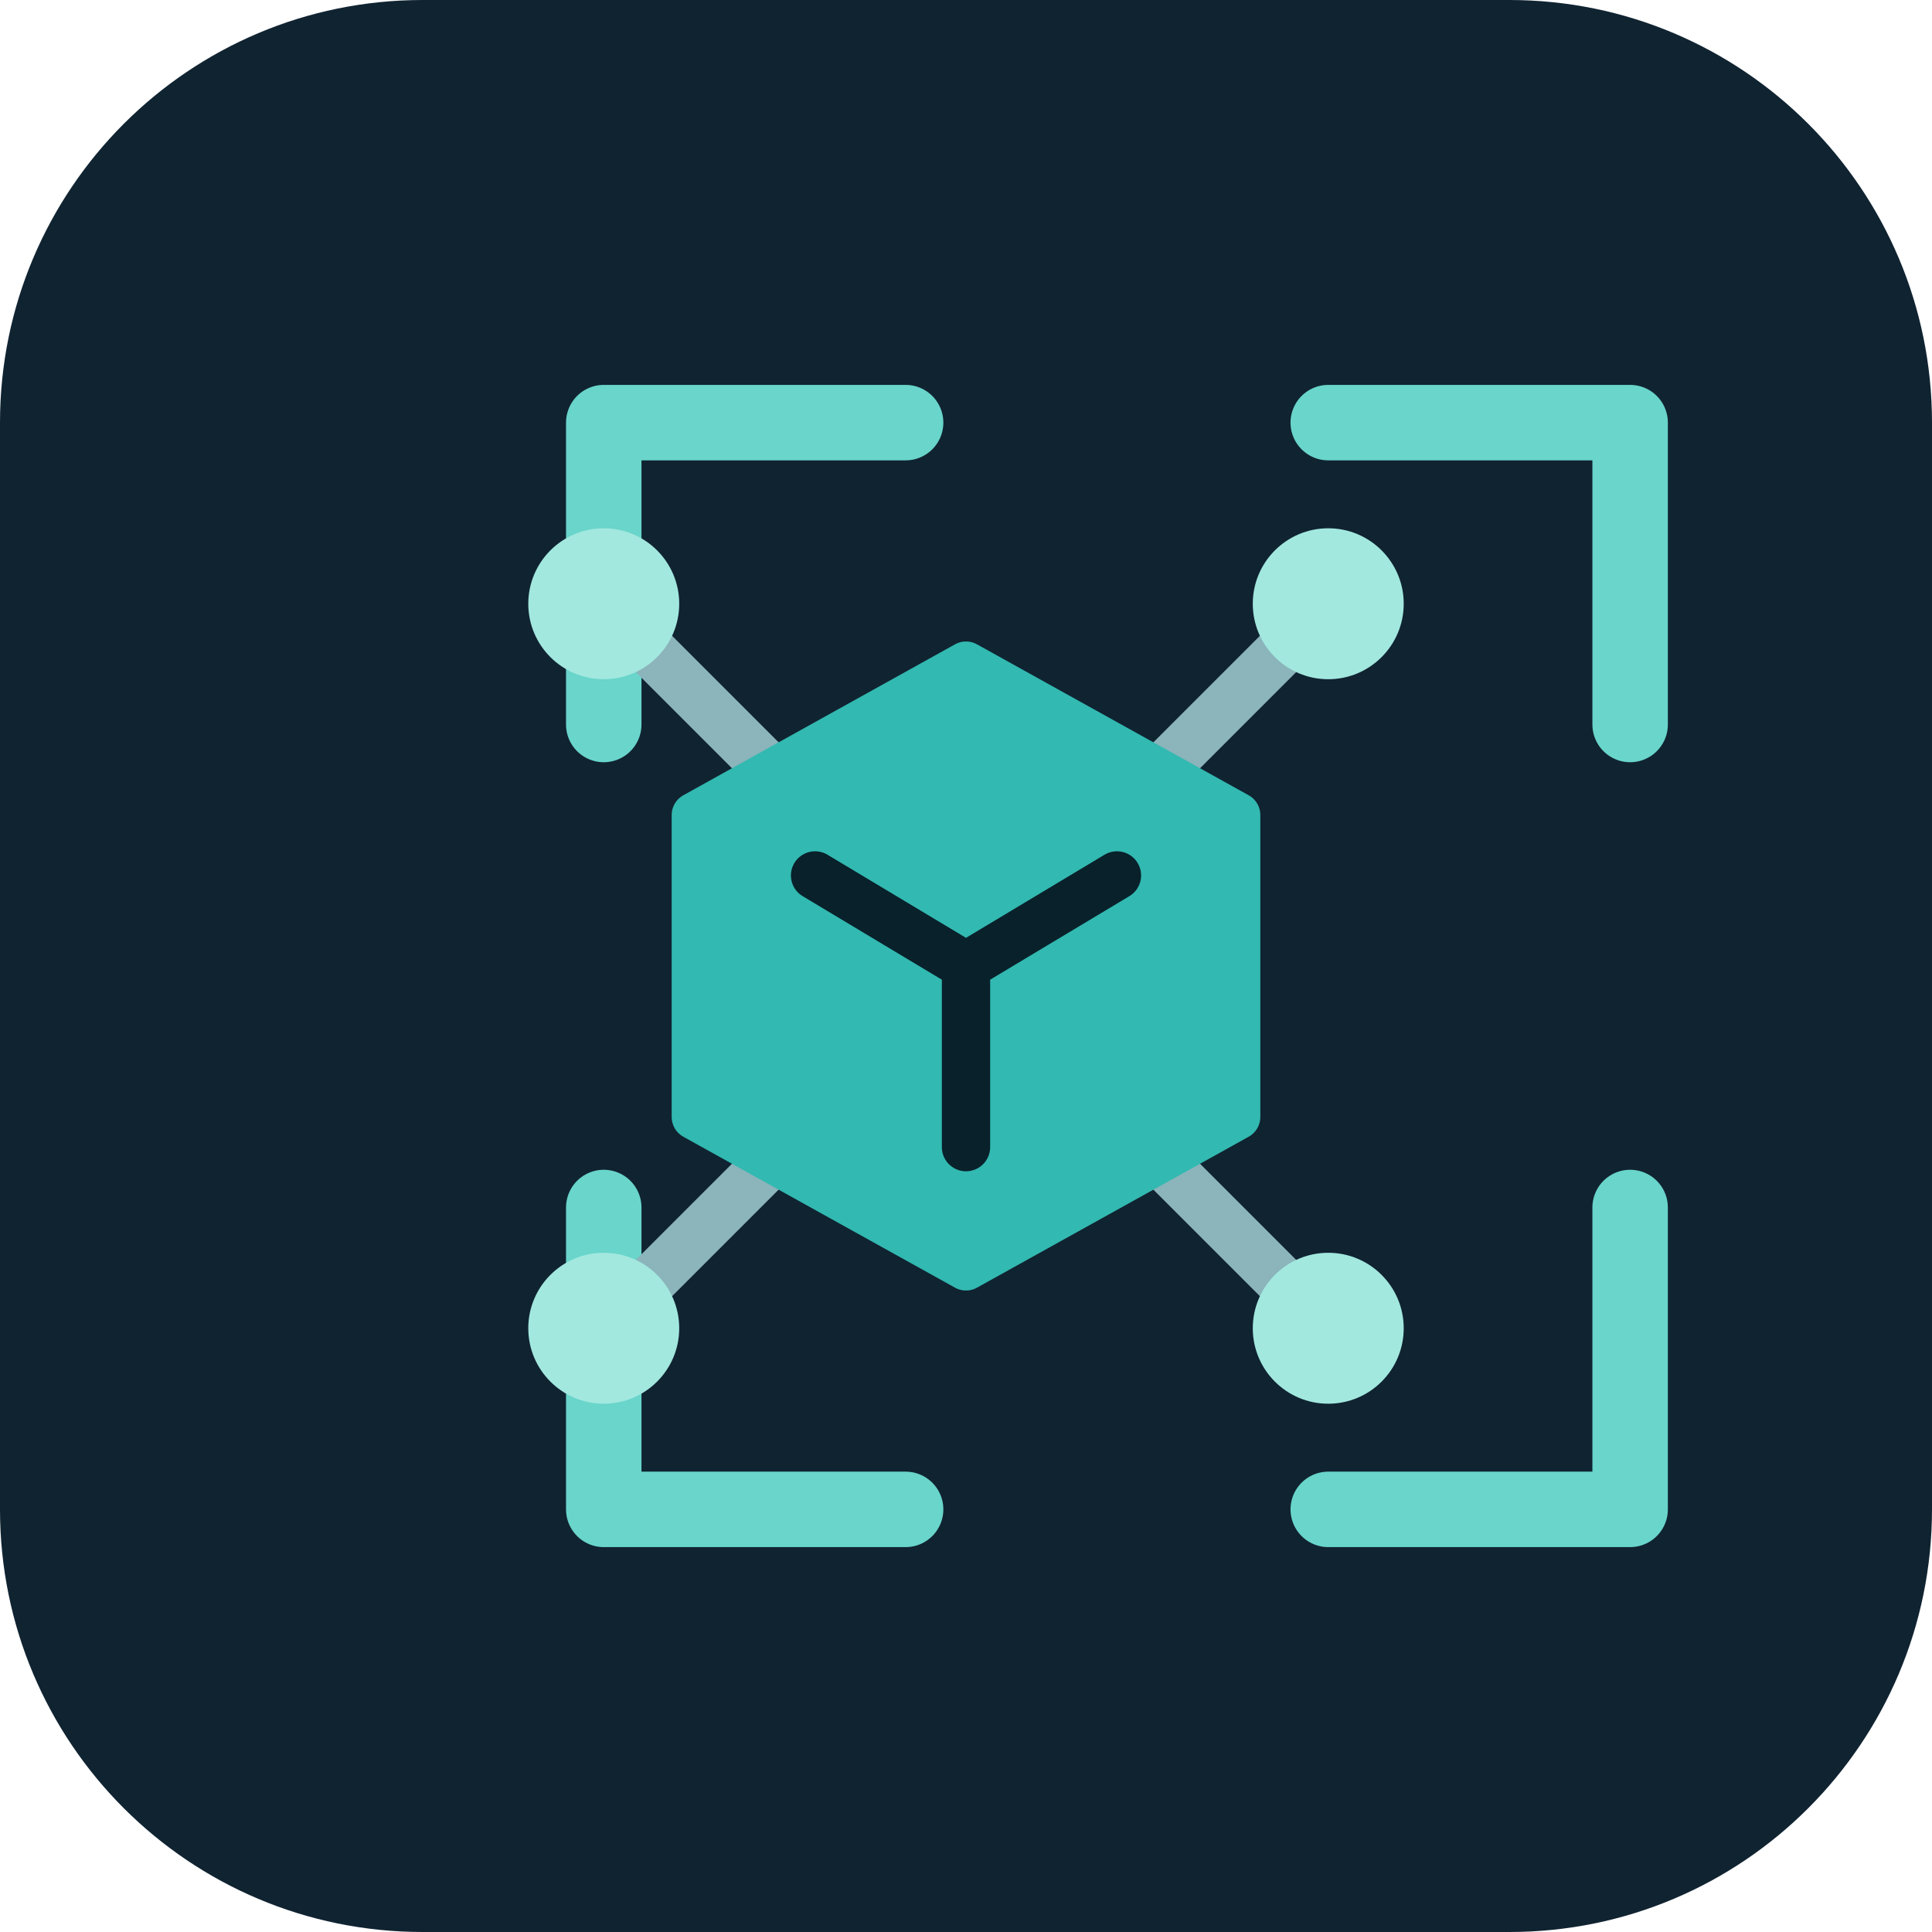
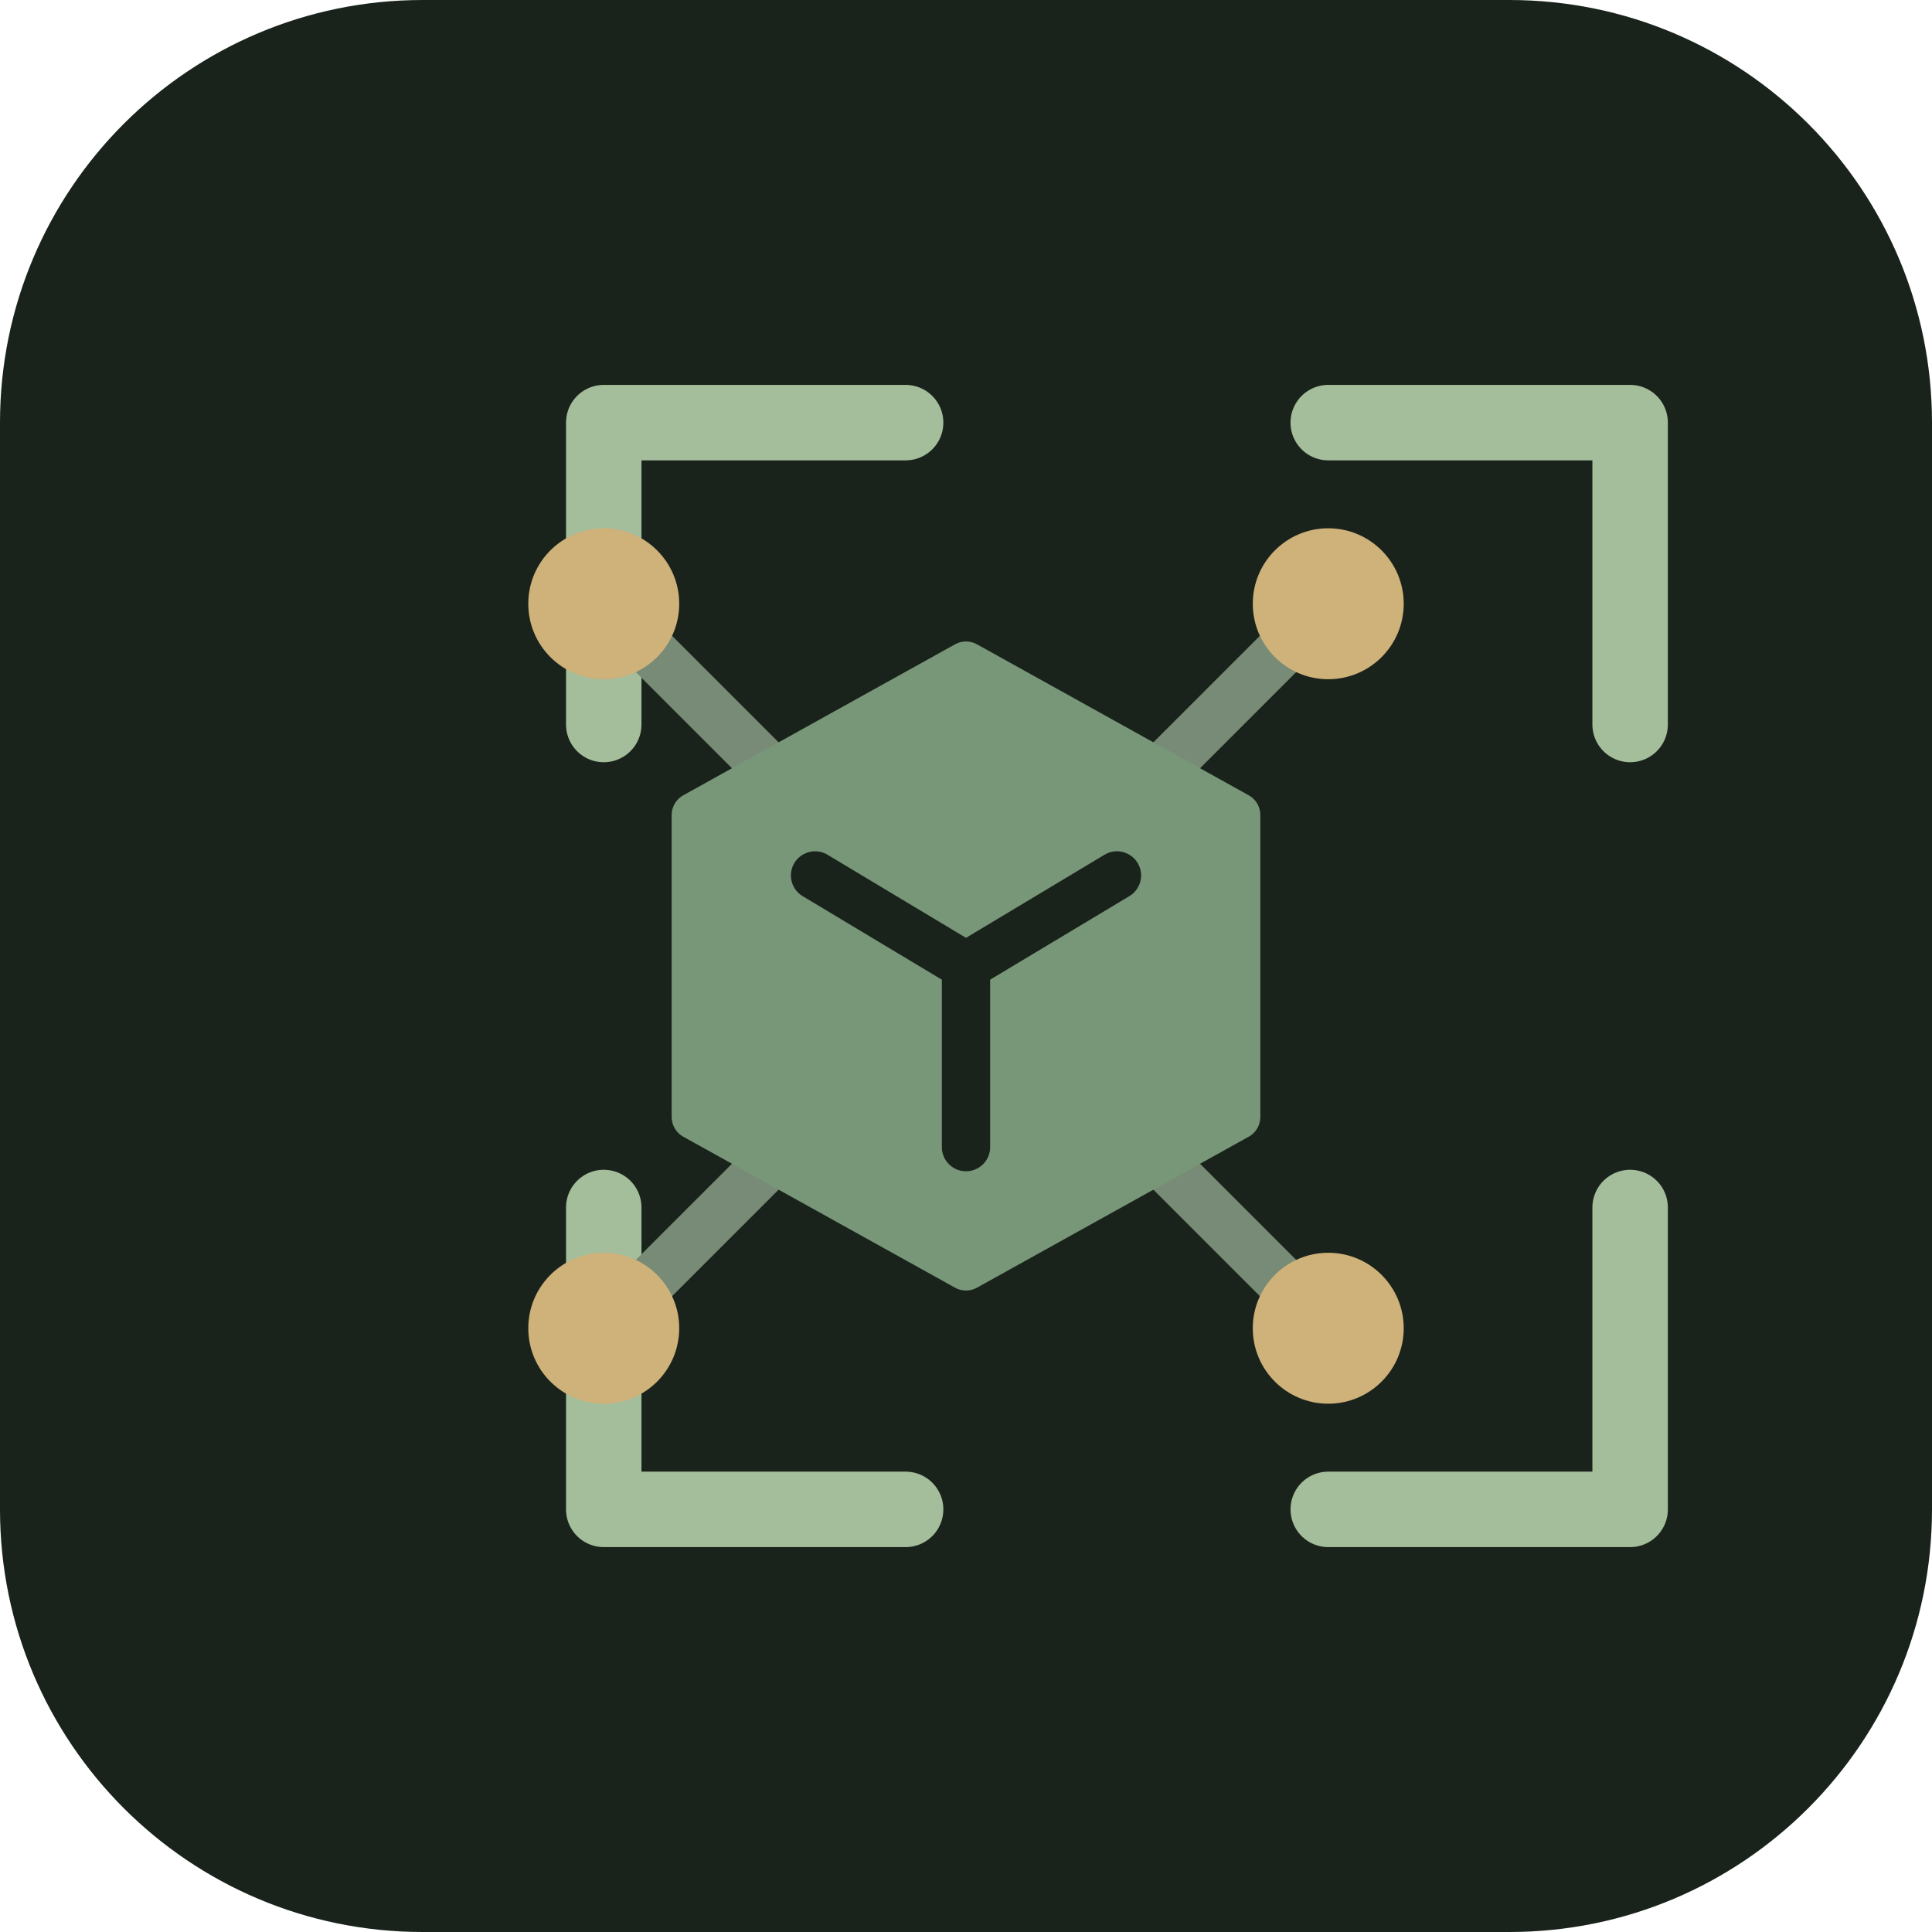
<svg xmlns="http://www.w3.org/2000/svg" viewBox="0 0 64 64" role="img" aria-labelledby="title">
-   <rect width="64" height="64" rx="14" fill="#102331" />
+   <rect width="64" height="64" rx="14" fill="#19231b" />
  <g transform="translate(0 0)" fill="none" stroke-linecap="round" stroke-linejoin="round">
-     <path d="M20 24V14h10M44 14h10v10M54 40v10H44M30 50H20V40" stroke="#69d5cb" stroke-width="2.5" />
-     <path d="m27 27-7-7m17 7 7-7m-17 17-7 7m17-7 7 7" stroke="#8bb4bb" stroke-width="1.7" />
-     <path d="M32 22 41 27v10l-9 5-9-5V27z" fill="#32b9b1" stroke="#32b9b1" stroke-width="1.5" />
-     <path d="m27 29 5 3 5-3m-5 3v6" stroke="#09212b" stroke-width="1.6" />
-     <circle cx="20" cy="20" r="2.5" fill="#a2e8df" stroke="none" />
-     <circle cx="44" cy="20" r="2.5" fill="#a2e8df" stroke="none" />
-     <circle cx="20" cy="44" r="2.5" fill="#a2e8df" stroke="none" />
-     <circle cx="44" cy="44" r="2.5" fill="#a2e8df" stroke="none" />
+     <path d="M20 24V14h10M44 14h10v10M54 40v10H44M30 50H20V40" stroke="#a4bd9b" stroke-width="2.5" />
+     <path d="m27 27-7-7m17 7 7-7m-17 17-7 7m17-7 7 7" stroke="#788b76" stroke-width="1.7" />
+     <path d="M32 22 41 27v10l-9 5-9-5V27z" fill="#789779" stroke="#789779" stroke-width="1.5" />
+     <path d="m27 29 5 3 5-3m-5 3v6" stroke="#19231b" stroke-width="1.6" />
+     <circle cx="20" cy="20" r="2.5" fill="#cfb17a" stroke="none" />
+     <circle cx="44" cy="20" r="2.5" fill="#cfb17a" stroke="none" />
+     <circle cx="20" cy="44" r="2.5" fill="#cfb17a" stroke="none" />
+     <circle cx="44" cy="44" r="2.5" fill="#cfb17a" stroke="none" />
  </g>
</svg>
